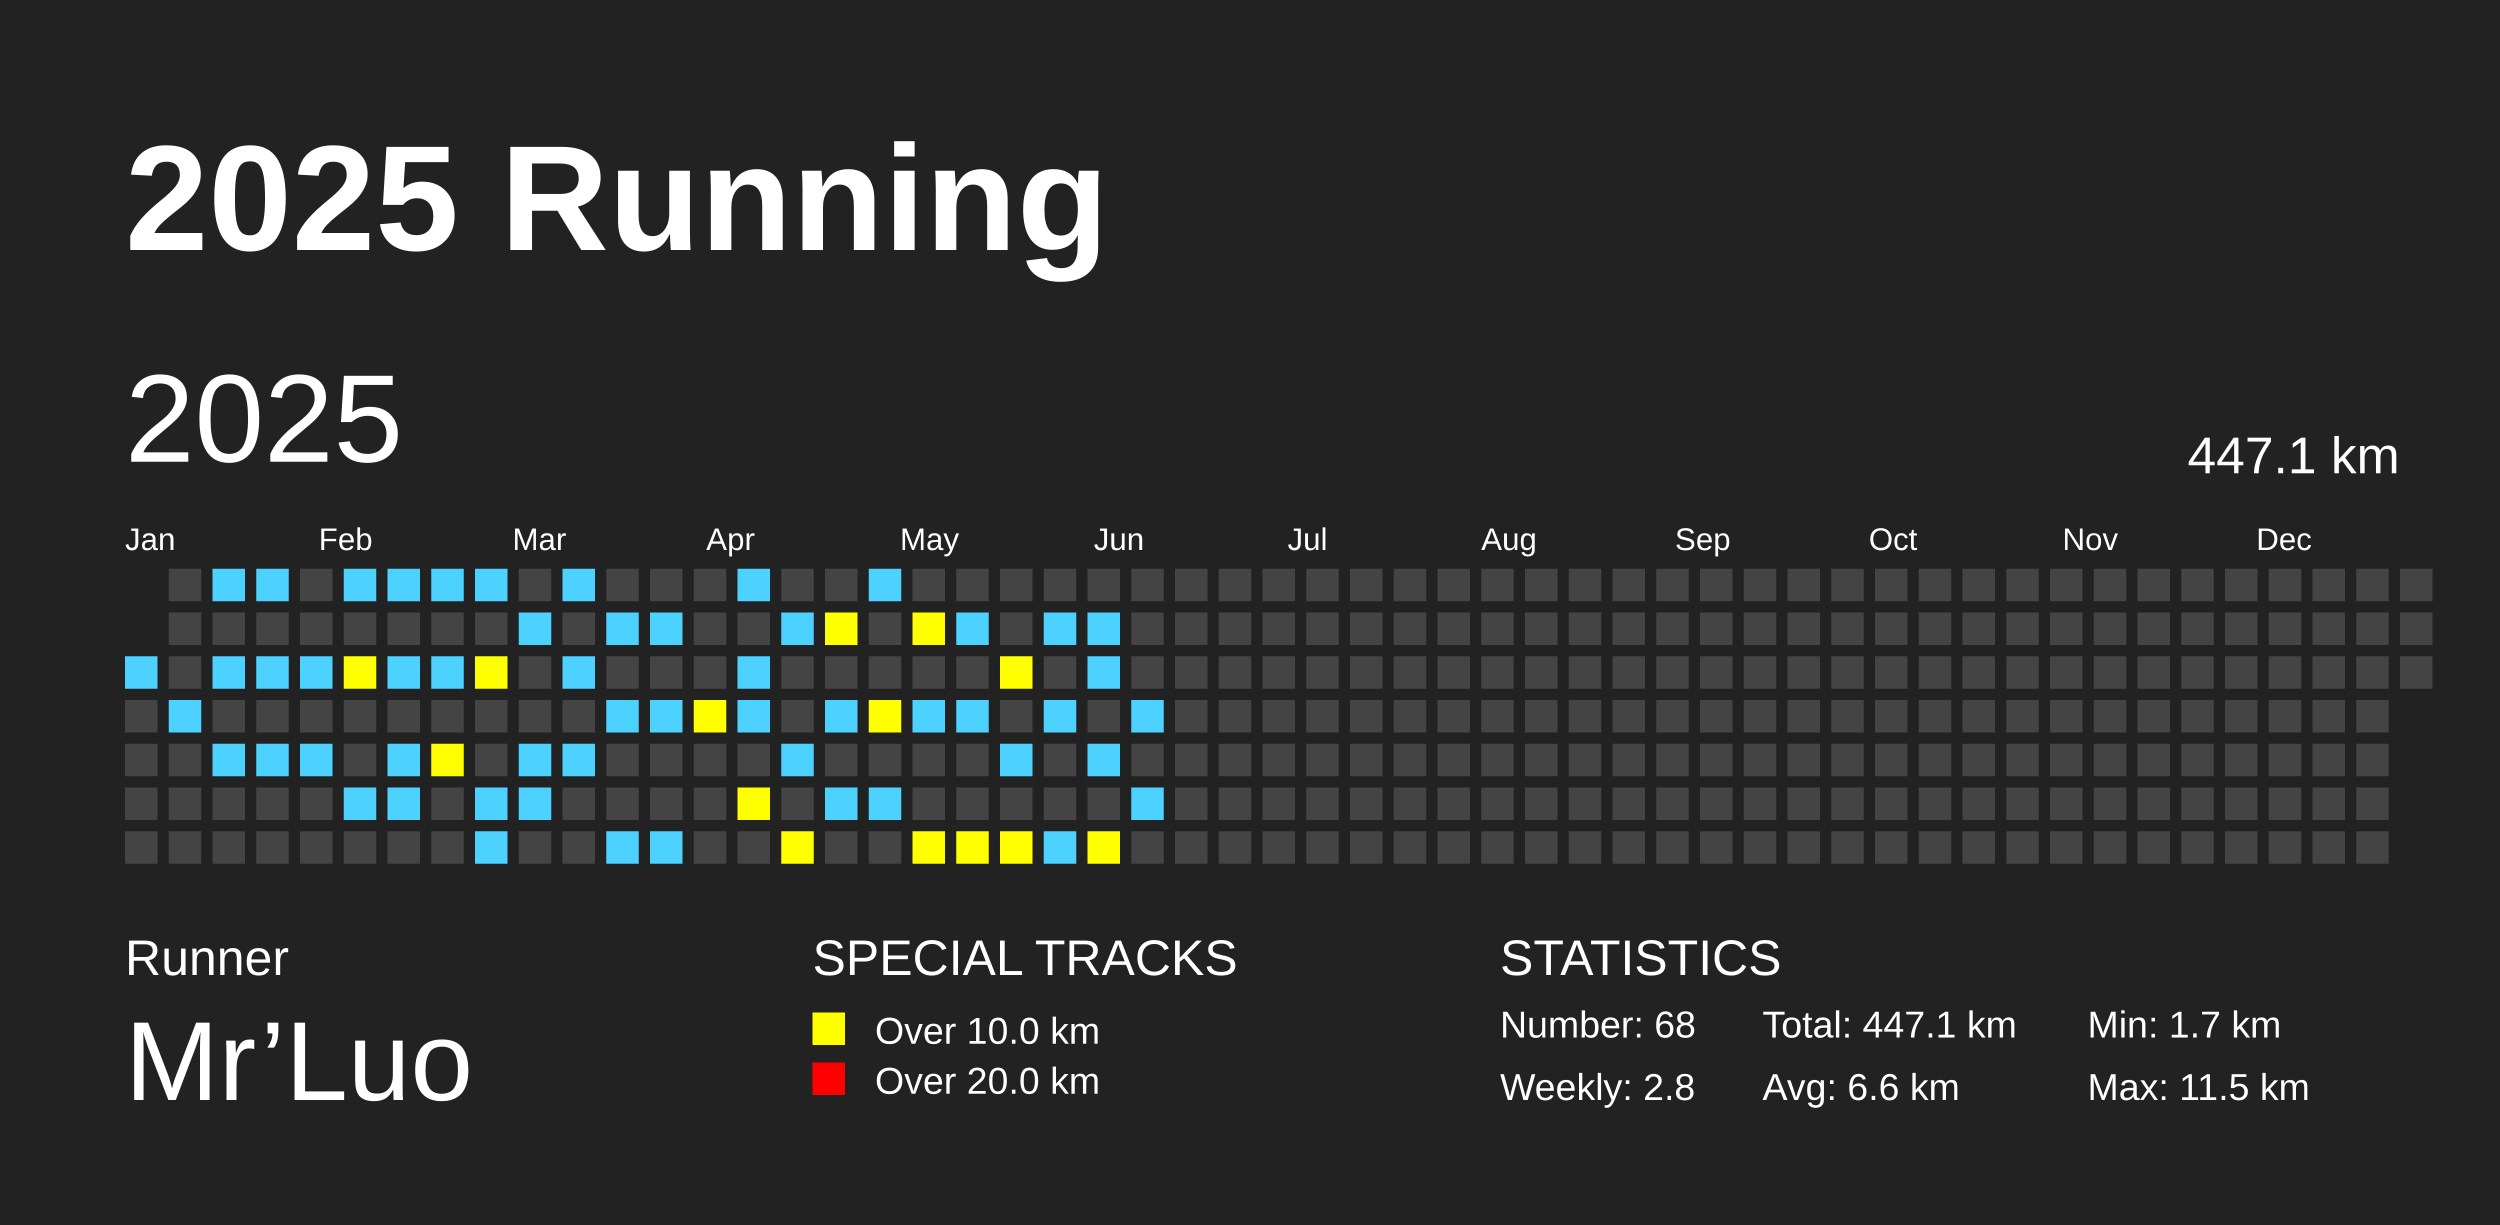
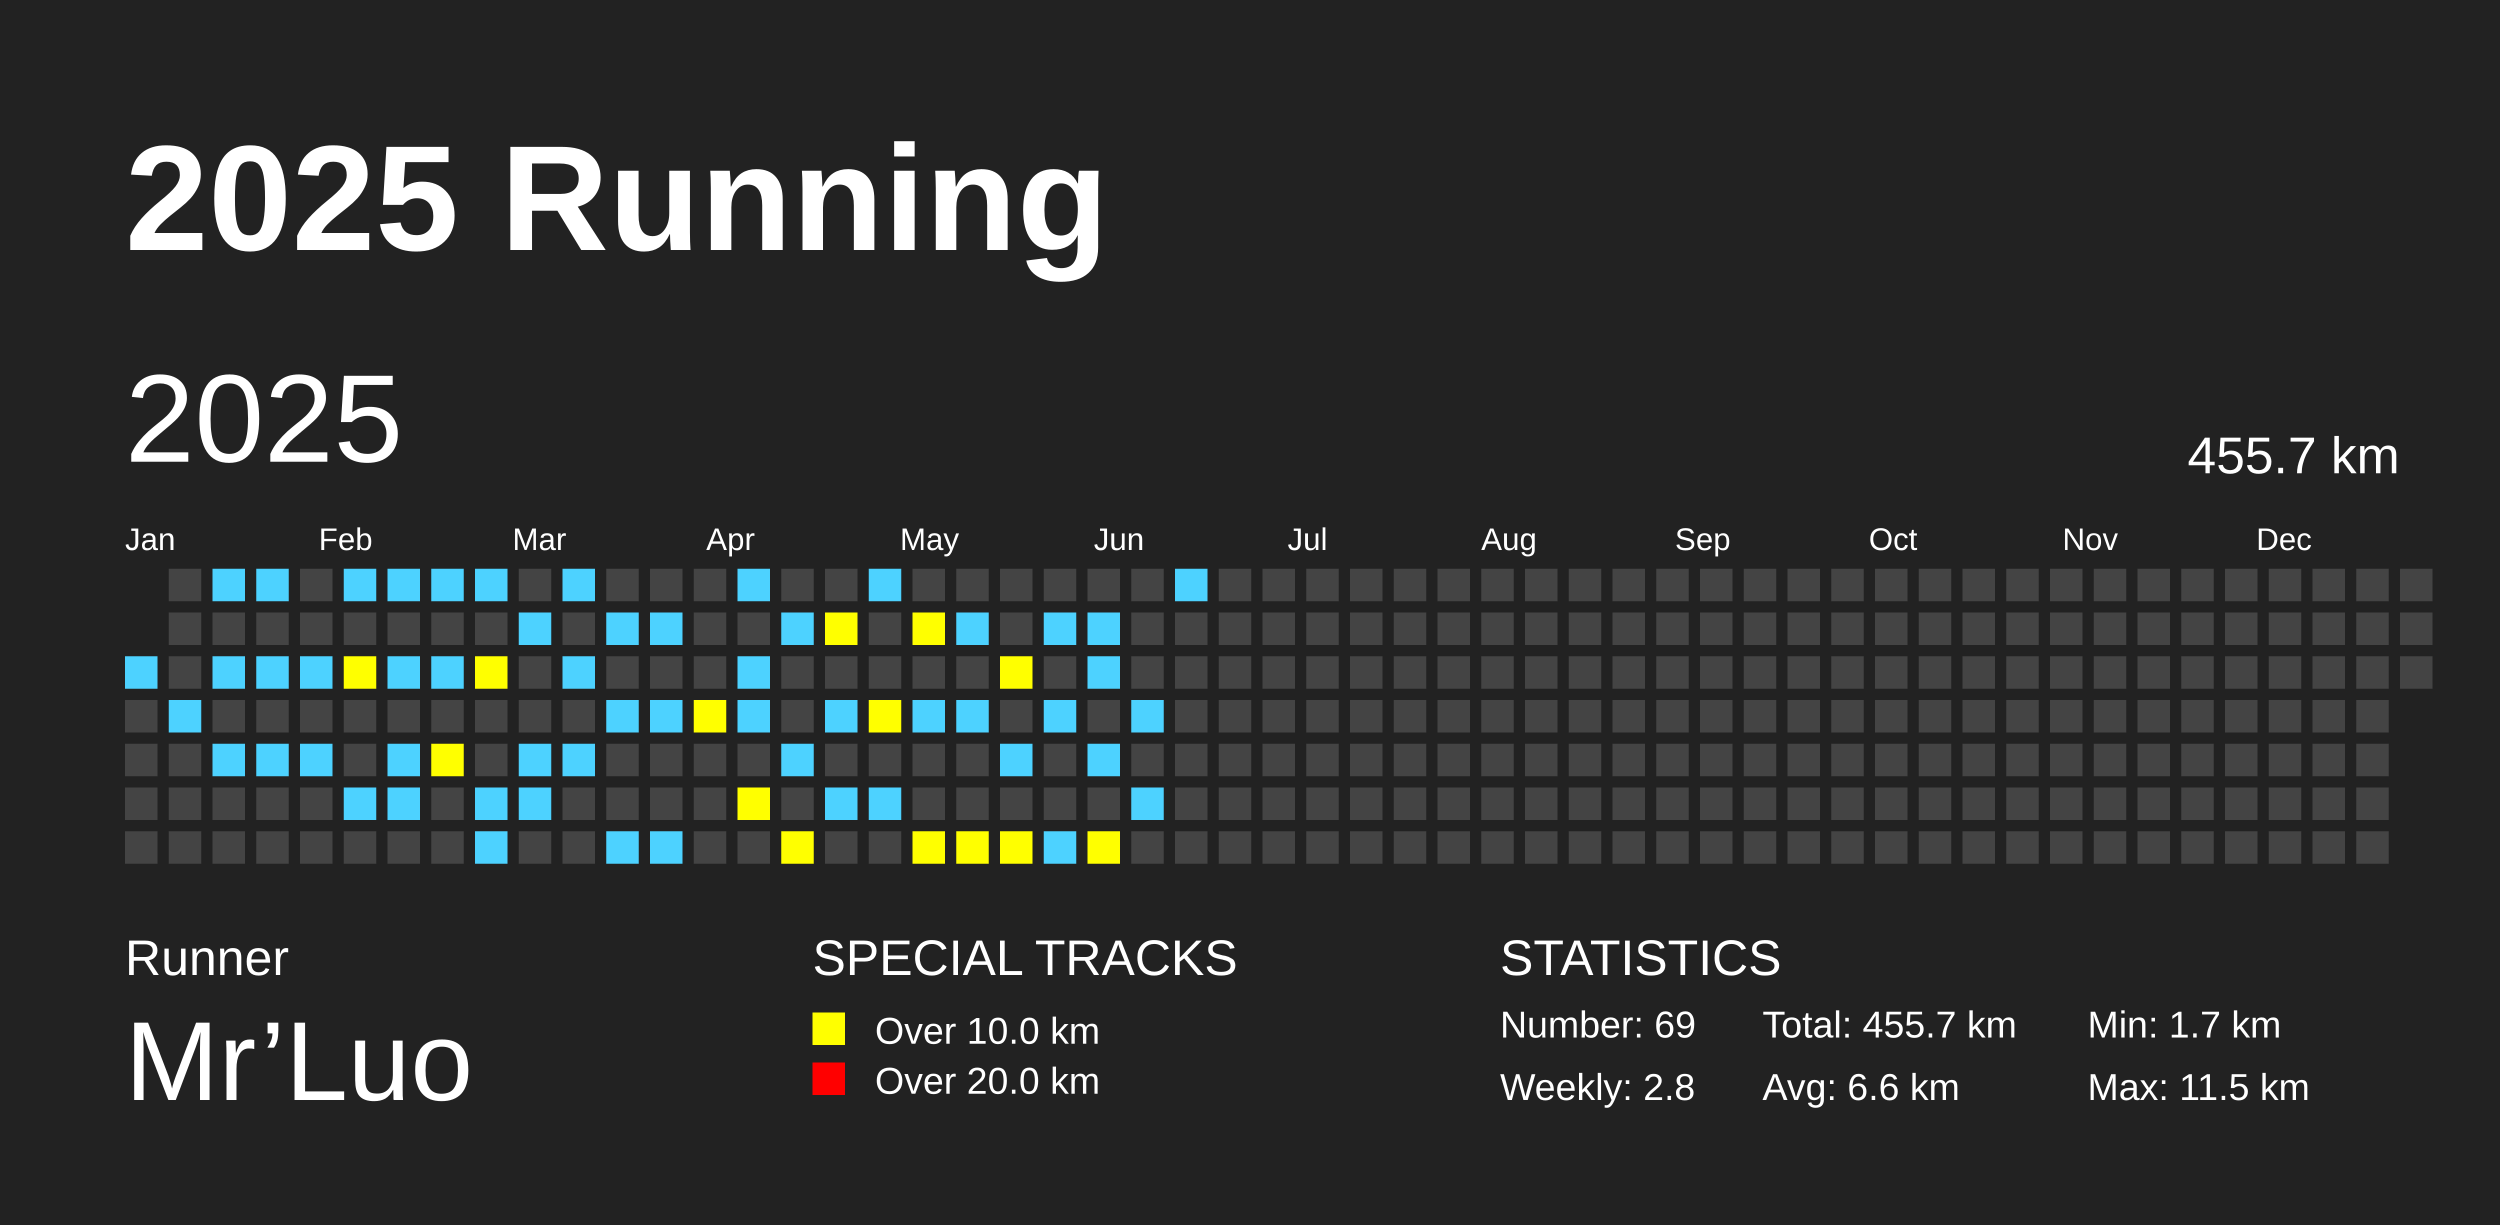
<svg xmlns="http://www.w3.org/2000/svg" baseProfile="full" height="98mm" version="1.1" viewBox="0,0,200,98" width="200mm">
  <defs />
  <rect fill="#222222" height="98" width="200" x="0" y="0" />
  <text fill="#FFFFFF" style="font-size:12px; font-family:Arial; font-weight:bold;" x="10" y="20">2025 Running</text>
  <text fill="#FFFFFF" style="font-size:4px; font-family:Arial" x="10" y="78">Runner</text>
  <text fill="#FFFFFF" style="font-size:9px; font-family:Arial" x="10" y="88">Mr’Luo</text>
  <text fill="#FFFFFF" style="font-size:4px; font-family:Arial" x="65" y="78">SPECIAL TRACKS</text>
  <rect fill="yellow" height="2.6" width="2.6" x="65" y="81" />
  <text fill="#FFFFFF" style="font-size:3px; font-family:Arial" x="70" y="83.5">Over 10.0 km</text>
  <rect fill="red" height="2.6" width="2.6" x="65" y="85" />
  <text fill="#FFFFFF" style="font-size:3px; font-family:Arial" x="70" y="87.5">Over 20.0 km</text>
  <text fill="#FFFFFF" style="font-size:4px; font-family:Arial" x="120" y="78">STATISTICS</text>
-   <text fill="#FFFFFF" style="font-size:3px; font-family:Arial" x="120" y="83">Number: 68</text>
+   <text fill="#FFFFFF" style="font-size:3px; font-family:Arial" x="120" y="83">Number: 69</text>
  <text fill="#FFFFFF" style="font-size:3px; font-family:Arial" x="120" y="88">Weekly: 2.8</text>
-   <text fill="#FFFFFF" style="font-size:3px; font-family:Arial" x="141" y="83">Total: 447.1 km</text>
+   <text fill="#FFFFFF" style="font-size:3px; font-family:Arial" x="141" y="83">Total: 455.7 km</text>
  <text fill="#FFFFFF" style="font-size:3px; font-family:Arial" x="141" y="88">Avg: 6.6 km</text>
  <text fill="#FFFFFF" style="font-size:3px; font-family:Arial" x="167" y="83">Min: 1.7 km</text>
  <text fill="#FFFFFF" style="font-size:3px; font-family:Arial" x="167" y="88">Max: 11.5 km</text>
  <text dominant-baseline="hanging" fill="#FFFFFF" style="font-size:10.0px; font-family:Arial;" x="10" y="30">2025</text>
-   <text dominant-baseline="hanging" fill="#FFFFFF" style="font-size:4.125px; font-family:Arial;" x="175" y="35">447.1 km</text>
+   <text dominant-baseline="hanging" fill="#FFFFFF" style="font-size:4.125px; font-family:Arial;" x="175" y="35">455.7 km</text>
  <text fill="#FFFFFF" style="font-size:2.5px; font-family:Arial" x="10.0" y="44">Jan</text>
  <text fill="#FFFFFF" style="font-size:2.5px; font-family:Arial" x="25.5" y="44">Feb</text>
  <text fill="#FFFFFF" style="font-size:2.5px; font-family:Arial" x="41.0" y="44">Mar</text>
  <text fill="#FFFFFF" style="font-size:2.5px; font-family:Arial" x="56.5" y="44">Apr</text>
  <text fill="#FFFFFF" style="font-size:2.5px; font-family:Arial" x="72.0" y="44">May</text>
  <text fill="#FFFFFF" style="font-size:2.5px; font-family:Arial" x="87.5" y="44">Jun</text>
  <text fill="#FFFFFF" style="font-size:2.5px; font-family:Arial" x="103.0" y="44">Jul</text>
  <text fill="#FFFFFF" style="font-size:2.5px; font-family:Arial" x="118.5" y="44">Aug</text>
  <text fill="#FFFFFF" style="font-size:2.5px; font-family:Arial" x="134.0" y="44">Sep</text>
  <text fill="#FFFFFF" style="font-size:2.5px; font-family:Arial" x="149.5" y="44">Oct</text>
  <text fill="#FFFFFF" style="font-size:2.5px; font-family:Arial" x="165.0" y="44">Nov</text>
  <text fill="#FFFFFF" style="font-size:2.5px; font-family:Arial" x="180.5" y="44">Dec</text>
  <rect fill="#4DD2FF" height="2.6" width="2.6" x="10.0" y="52.5" />
  <rect fill="#444444" height="2.6" width="2.6" x="10.0" y="56.0" />
  <rect fill="#444444" height="2.6" width="2.6" x="10.0" y="59.5" />
  <rect fill="#444444" height="2.6" width="2.6" x="10.0" y="63.0" />
  <rect fill="#444444" height="2.6" width="2.6" x="10.0" y="66.5" />
  <rect fill="#444444" height="2.6" width="2.6" x="13.5" y="45.5" />
  <rect fill="#444444" height="2.6" width="2.6" x="13.5" y="49.0" />
  <rect fill="#444444" height="2.6" width="2.6" x="13.5" y="52.5" />
  <rect fill="#4DD2FF" height="2.6" width="2.6" x="13.5" y="56.0" />
  <rect fill="#444444" height="2.6" width="2.6" x="13.5" y="59.5" />
  <rect fill="#444444" height="2.6" width="2.6" x="13.5" y="63.0" />
  <rect fill="#444444" height="2.6" width="2.6" x="13.5" y="66.5" />
  <rect fill="#4DD2FF" height="2.6" width="2.6" x="17.0" y="45.5" />
  <rect fill="#444444" height="2.6" width="2.6" x="17.0" y="49.0" />
  <rect fill="#4DD2FF" height="2.6" width="2.6" x="17.0" y="52.5" />
  <rect fill="#444444" height="2.6" width="2.6" x="17.0" y="56.0" />
  <rect fill="#4DD2FF" height="2.6" width="2.6" x="17.0" y="59.5" />
  <rect fill="#444444" height="2.6" width="2.6" x="17.0" y="63.0" />
  <rect fill="#444444" height="2.6" width="2.6" x="17.0" y="66.5" />
  <rect fill="#4DD2FF" height="2.6" width="2.6" x="20.5" y="45.5" />
  <rect fill="#444444" height="2.6" width="2.6" x="20.5" y="49.0" />
  <rect fill="#4DD2FF" height="2.6" width="2.6" x="20.5" y="52.5" />
  <rect fill="#444444" height="2.6" width="2.6" x="20.5" y="56.0" />
  <rect fill="#4DD2FF" height="2.6" width="2.6" x="20.5" y="59.5" />
  <rect fill="#444444" height="2.6" width="2.6" x="20.5" y="63.0" />
  <rect fill="#444444" height="2.6" width="2.6" x="20.5" y="66.5" />
  <rect fill="#444444" height="2.6" width="2.6" x="24.0" y="45.5" />
  <rect fill="#444444" height="2.6" width="2.6" x="24.0" y="49.0" />
  <rect fill="#4DD2FF" height="2.6" width="2.6" x="24.0" y="52.5" />
  <rect fill="#444444" height="2.6" width="2.6" x="24.0" y="56.0" />
  <rect fill="#4DD2FF" height="2.6" width="2.6" x="24.0" y="59.5" />
  <rect fill="#444444" height="2.6" width="2.6" x="24.0" y="63.0" />
  <rect fill="#444444" height="2.6" width="2.6" x="24.0" y="66.5" />
  <rect fill="#4DD2FF" height="2.6" width="2.6" x="27.5" y="45.5" />
  <rect fill="#444444" height="2.6" width="2.6" x="27.5" y="49.0" />
  <rect fill="yellow" height="2.6" width="2.6" x="27.5" y="52.5" />
  <rect fill="#444444" height="2.6" width="2.6" x="27.5" y="56.0" />
  <rect fill="#444444" height="2.6" width="2.6" x="27.5" y="59.5" />
  <rect fill="#4DD2FF" height="2.6" width="2.6" x="27.5" y="63.0" />
  <rect fill="#444444" height="2.6" width="2.6" x="27.5" y="66.5" />
  <rect fill="#4DD2FF" height="2.6" width="2.6" x="31.0" y="45.5" />
  <rect fill="#444444" height="2.6" width="2.6" x="31.0" y="49.0" />
  <rect fill="#4DD2FF" height="2.6" width="2.6" x="31.0" y="52.5" />
  <rect fill="#444444" height="2.6" width="2.6" x="31.0" y="56.0" />
  <rect fill="#4DD2FF" height="2.6" width="2.6" x="31.0" y="59.5" />
  <rect fill="#4DD2FF" height="2.6" width="2.6" x="31.0" y="63.0" />
  <rect fill="#444444" height="2.6" width="2.6" x="31.0" y="66.5" />
  <rect fill="#4DD2FF" height="2.6" width="2.6" x="34.5" y="45.5" />
  <rect fill="#444444" height="2.6" width="2.6" x="34.5" y="49.0" />
  <rect fill="#4DD2FF" height="2.6" width="2.6" x="34.5" y="52.5" />
  <rect fill="#444444" height="2.6" width="2.6" x="34.5" y="56.0" />
  <rect fill="yellow" height="2.6" width="2.6" x="34.5" y="59.5" />
  <rect fill="#444444" height="2.6" width="2.6" x="34.5" y="63.0" />
  <rect fill="#444444" height="2.6" width="2.6" x="34.5" y="66.5" />
  <rect fill="#4DD2FF" height="2.6" width="2.6" x="38.0" y="45.5" />
  <rect fill="#444444" height="2.6" width="2.6" x="38.0" y="49.0" />
  <rect fill="yellow" height="2.6" width="2.6" x="38.0" y="52.5" />
  <rect fill="#444444" height="2.6" width="2.6" x="38.0" y="56.0" />
  <rect fill="#444444" height="2.6" width="2.6" x="38.0" y="59.5" />
  <rect fill="#4DD2FF" height="2.6" width="2.6" x="38.0" y="63.0" />
  <rect fill="#4DD2FF" height="2.6" width="2.6" x="38.0" y="66.5" />
  <rect fill="#444444" height="2.6" width="2.6" x="41.5" y="45.5" />
  <rect fill="#4DD2FF" height="2.6" width="2.6" x="41.5" y="49.0" />
  <rect fill="#444444" height="2.6" width="2.6" x="41.5" y="52.5" />
  <rect fill="#444444" height="2.6" width="2.6" x="41.5" y="56.0" />
  <rect fill="#4DD2FF" height="2.6" width="2.6" x="41.5" y="59.5" />
  <rect fill="#4DD2FF" height="2.6" width="2.6" x="41.5" y="63.0" />
  <rect fill="#444444" height="2.6" width="2.6" x="41.5" y="66.5" />
  <rect fill="#4DD2FF" height="2.6" width="2.6" x="45.0" y="45.5" />
  <rect fill="#444444" height="2.6" width="2.6" x="45.0" y="49.0" />
  <rect fill="#4DD2FF" height="2.6" width="2.6" x="45.0" y="52.5" />
  <rect fill="#444444" height="2.6" width="2.6" x="45.0" y="56.0" />
  <rect fill="#4DD2FF" height="2.6" width="2.6" x="45.0" y="59.5" />
  <rect fill="#444444" height="2.6" width="2.6" x="45.0" y="63.0" />
  <rect fill="#444444" height="2.6" width="2.6" x="45.0" y="66.5" />
  <rect fill="#444444" height="2.6" width="2.6" x="48.5" y="45.5" />
  <rect fill="#4DD2FF" height="2.6" width="2.6" x="48.5" y="49.0" />
  <rect fill="#444444" height="2.6" width="2.6" x="48.5" y="52.5" />
  <rect fill="#4DD2FF" height="2.6" width="2.6" x="48.5" y="56.0" />
  <rect fill="#444444" height="2.6" width="2.6" x="48.5" y="59.5" />
  <rect fill="#444444" height="2.6" width="2.6" x="48.5" y="63.0" />
  <rect fill="#4DD2FF" height="2.6" width="2.6" x="48.5" y="66.5" />
  <rect fill="#444444" height="2.6" width="2.6" x="52.0" y="45.5" />
  <rect fill="#4DD2FF" height="2.6" width="2.6" x="52.0" y="49.0" />
  <rect fill="#444444" height="2.6" width="2.6" x="52.0" y="52.5" />
  <rect fill="#4DD2FF" height="2.6" width="2.6" x="52.0" y="56.0" />
  <rect fill="#444444" height="2.6" width="2.6" x="52.0" y="59.5" />
  <rect fill="#444444" height="2.6" width="2.6" x="52.0" y="63.0" />
  <rect fill="#4DD2FF" height="2.6" width="2.6" x="52.0" y="66.5" />
  <rect fill="#444444" height="2.6" width="2.6" x="55.5" y="45.5" />
  <rect fill="#444444" height="2.6" width="2.6" x="55.5" y="49.0" />
  <rect fill="#444444" height="2.6" width="2.6" x="55.5" y="52.5" />
  <rect fill="yellow" height="2.6" width="2.6" x="55.5" y="56.0" />
  <rect fill="#444444" height="2.6" width="2.6" x="55.5" y="59.5" />
  <rect fill="#444444" height="2.6" width="2.6" x="55.5" y="63.0" />
  <rect fill="#444444" height="2.6" width="2.6" x="55.5" y="66.5" />
  <rect fill="#4DD2FF" height="2.6" width="2.6" x="59.0" y="45.5" />
  <rect fill="#444444" height="2.6" width="2.6" x="59.0" y="49.0" />
  <rect fill="#4DD2FF" height="2.6" width="2.6" x="59.0" y="52.5" />
  <rect fill="#4DD2FF" height="2.6" width="2.6" x="59.0" y="56.0" />
  <rect fill="#444444" height="2.6" width="2.6" x="59.0" y="59.5" />
  <rect fill="yellow" height="2.6" width="2.6" x="59.0" y="63.0" />
  <rect fill="#444444" height="2.6" width="2.6" x="59.0" y="66.5" />
  <rect fill="#444444" height="2.6" width="2.6" x="62.5" y="45.5" />
  <rect fill="#4DD2FF" height="2.6" width="2.6" x="62.5" y="49.0" />
  <rect fill="#444444" height="2.6" width="2.6" x="62.5" y="52.5" />
  <rect fill="#444444" height="2.6" width="2.6" x="62.5" y="56.0" />
  <rect fill="#4DD2FF" height="2.6" width="2.6" x="62.5" y="59.5" />
  <rect fill="#444444" height="2.6" width="2.6" x="62.5" y="63.0" />
  <rect fill="yellow" height="2.6" width="2.6" x="62.5" y="66.5" />
  <rect fill="#444444" height="2.6" width="2.6" x="66.0" y="45.5" />
  <rect fill="yellow" height="2.6" width="2.6" x="66.0" y="49.0" />
  <rect fill="#444444" height="2.6" width="2.6" x="66.0" y="52.5" />
  <rect fill="#4DD2FF" height="2.6" width="2.6" x="66.0" y="56.0" />
  <rect fill="#444444" height="2.6" width="2.6" x="66.0" y="59.5" />
  <rect fill="#4DD2FF" height="2.6" width="2.6" x="66.0" y="63.0" />
  <rect fill="#444444" height="2.6" width="2.6" x="66.0" y="66.5" />
  <rect fill="#4DD2FF" height="2.6" width="2.6" x="69.5" y="45.5" />
  <rect fill="#444444" height="2.6" width="2.6" x="69.5" y="49.0" />
  <rect fill="#444444" height="2.6" width="2.6" x="69.5" y="52.5" />
  <rect fill="yellow" height="2.6" width="2.6" x="69.5" y="56.0" />
  <rect fill="#444444" height="2.6" width="2.6" x="69.5" y="59.5" />
  <rect fill="#4DD2FF" height="2.6" width="2.6" x="69.5" y="63.0" />
  <rect fill="#444444" height="2.6" width="2.6" x="69.5" y="66.5" />
  <rect fill="#444444" height="2.6" width="2.6" x="73.0" y="45.5" />
  <rect fill="yellow" height="2.6" width="2.6" x="73.0" y="49.0" />
  <rect fill="#444444" height="2.6" width="2.6" x="73.0" y="52.5" />
  <rect fill="#4DD2FF" height="2.6" width="2.6" x="73.0" y="56.0" />
  <rect fill="#444444" height="2.6" width="2.6" x="73.0" y="59.5" />
  <rect fill="#444444" height="2.6" width="2.6" x="73.0" y="63.0" />
  <rect fill="yellow" height="2.6" width="2.6" x="73.0" y="66.5" />
  <rect fill="#444444" height="2.6" width="2.6" x="76.5" y="45.5" />
  <rect fill="#4DD2FF" height="2.6" width="2.6" x="76.5" y="49.0" />
  <rect fill="#444444" height="2.6" width="2.6" x="76.5" y="52.5" />
  <rect fill="#4DD2FF" height="2.6" width="2.6" x="76.5" y="56.0" />
  <rect fill="#444444" height="2.6" width="2.6" x="76.5" y="59.5" />
  <rect fill="#444444" height="2.6" width="2.6" x="76.5" y="63.0" />
  <rect fill="yellow" height="2.6" width="2.6" x="76.5" y="66.5" />
  <rect fill="#444444" height="2.6" width="2.6" x="80.0" y="45.5" />
  <rect fill="#444444" height="2.6" width="2.6" x="80.0" y="49.0" />
  <rect fill="yellow" height="2.6" width="2.6" x="80.0" y="52.5" />
  <rect fill="#444444" height="2.6" width="2.6" x="80.0" y="56.0" />
  <rect fill="#4DD2FF" height="2.6" width="2.6" x="80.0" y="59.5" />
  <rect fill="#444444" height="2.6" width="2.6" x="80.0" y="63.0" />
  <rect fill="yellow" height="2.6" width="2.6" x="80.0" y="66.5" />
  <rect fill="#444444" height="2.6" width="2.6" x="83.5" y="45.5" />
  <rect fill="#4DD2FF" height="2.6" width="2.6" x="83.5" y="49.0" />
  <rect fill="#444444" height="2.6" width="2.6" x="83.5" y="52.5" />
  <rect fill="#4DD2FF" height="2.6" width="2.6" x="83.5" y="56.0" />
  <rect fill="#444444" height="2.6" width="2.6" x="83.5" y="59.5" />
  <rect fill="#444444" height="2.6" width="2.6" x="83.5" y="63.0" />
  <rect fill="#4DD2FF" height="2.6" width="2.6" x="83.5" y="66.5" />
  <rect fill="#444444" height="2.6" width="2.6" x="87.0" y="45.5" />
  <rect fill="#4DD2FF" height="2.6" width="2.6" x="87.0" y="49.0" />
  <rect fill="#4DD2FF" height="2.6" width="2.6" x="87.0" y="52.5" />
  <rect fill="#444444" height="2.6" width="2.6" x="87.0" y="56.0" />
  <rect fill="#4DD2FF" height="2.6" width="2.6" x="87.0" y="59.5" />
  <rect fill="#444444" height="2.6" width="2.6" x="87.0" y="63.0" />
  <rect fill="yellow" height="2.6" width="2.6" x="87.0" y="66.5" />
  <rect fill="#444444" height="2.6" width="2.6" x="90.5" y="45.5" />
  <rect fill="#444444" height="2.6" width="2.6" x="90.5" y="49.0" />
  <rect fill="#444444" height="2.6" width="2.6" x="90.5" y="52.5" />
  <rect fill="#4DD2FF" height="2.6" width="2.6" x="90.5" y="56.0" />
  <rect fill="#444444" height="2.6" width="2.6" x="90.5" y="59.5" />
  <rect fill="#4DD2FF" height="2.6" width="2.6" x="90.5" y="63.0" />
  <rect fill="#444444" height="2.6" width="2.6" x="90.5" y="66.5" />
-   <rect fill="#444444" height="2.6" width="2.6" x="94.0" y="45.5" />
+   <rect fill="#4DD2FF" height="2.6" width="2.6" x="94.0" y="45.5" />
  <rect fill="#444444" height="2.6" width="2.6" x="94.0" y="49.0" />
  <rect fill="#444444" height="2.6" width="2.6" x="94.0" y="52.5" />
  <rect fill="#444444" height="2.6" width="2.6" x="94.0" y="56.0" />
  <rect fill="#444444" height="2.6" width="2.6" x="94.0" y="59.5" />
  <rect fill="#444444" height="2.6" width="2.6" x="94.0" y="63.0" />
  <rect fill="#444444" height="2.6" width="2.6" x="94.0" y="66.5" />
  <rect fill="#444444" height="2.6" width="2.6" x="97.5" y="45.5" />
  <rect fill="#444444" height="2.6" width="2.6" x="97.5" y="49.0" />
  <rect fill="#444444" height="2.6" width="2.6" x="97.5" y="52.5" />
  <rect fill="#444444" height="2.6" width="2.6" x="97.5" y="56.0" />
  <rect fill="#444444" height="2.6" width="2.6" x="97.5" y="59.5" />
  <rect fill="#444444" height="2.6" width="2.6" x="97.5" y="63.0" />
  <rect fill="#444444" height="2.6" width="2.6" x="97.5" y="66.5" />
  <rect fill="#444444" height="2.6" width="2.6" x="101.0" y="45.5" />
  <rect fill="#444444" height="2.6" width="2.6" x="101.0" y="49.0" />
  <rect fill="#444444" height="2.6" width="2.6" x="101.0" y="52.5" />
  <rect fill="#444444" height="2.6" width="2.6" x="101.0" y="56.0" />
  <rect fill="#444444" height="2.6" width="2.6" x="101.0" y="59.5" />
  <rect fill="#444444" height="2.6" width="2.6" x="101.0" y="63.0" />
  <rect fill="#444444" height="2.6" width="2.6" x="101.0" y="66.5" />
  <rect fill="#444444" height="2.6" width="2.6" x="104.5" y="45.5" />
  <rect fill="#444444" height="2.6" width="2.6" x="104.5" y="49.0" />
  <rect fill="#444444" height="2.6" width="2.6" x="104.5" y="52.5" />
  <rect fill="#444444" height="2.6" width="2.6" x="104.5" y="56.0" />
  <rect fill="#444444" height="2.6" width="2.6" x="104.5" y="59.5" />
  <rect fill="#444444" height="2.6" width="2.6" x="104.5" y="63.0" />
  <rect fill="#444444" height="2.6" width="2.6" x="104.5" y="66.5" />
  <rect fill="#444444" height="2.6" width="2.6" x="108.0" y="45.5" />
  <rect fill="#444444" height="2.6" width="2.6" x="108.0" y="49.0" />
  <rect fill="#444444" height="2.6" width="2.6" x="108.0" y="52.5" />
  <rect fill="#444444" height="2.6" width="2.6" x="108.0" y="56.0" />
  <rect fill="#444444" height="2.6" width="2.6" x="108.0" y="59.5" />
  <rect fill="#444444" height="2.6" width="2.6" x="108.0" y="63.0" />
  <rect fill="#444444" height="2.6" width="2.6" x="108.0" y="66.5" />
  <rect fill="#444444" height="2.6" width="2.6" x="111.5" y="45.5" />
  <rect fill="#444444" height="2.6" width="2.6" x="111.5" y="49.0" />
  <rect fill="#444444" height="2.6" width="2.6" x="111.5" y="52.5" />
  <rect fill="#444444" height="2.6" width="2.6" x="111.5" y="56.0" />
  <rect fill="#444444" height="2.6" width="2.6" x="111.5" y="59.5" />
  <rect fill="#444444" height="2.6" width="2.6" x="111.5" y="63.0" />
  <rect fill="#444444" height="2.6" width="2.6" x="111.5" y="66.5" />
  <rect fill="#444444" height="2.6" width="2.6" x="115.0" y="45.5" />
  <rect fill="#444444" height="2.6" width="2.6" x="115.0" y="49.0" />
  <rect fill="#444444" height="2.6" width="2.6" x="115.0" y="52.5" />
  <rect fill="#444444" height="2.6" width="2.6" x="115.0" y="56.0" />
  <rect fill="#444444" height="2.6" width="2.6" x="115.0" y="59.5" />
  <rect fill="#444444" height="2.6" width="2.6" x="115.0" y="63.0" />
  <rect fill="#444444" height="2.6" width="2.6" x="115.0" y="66.5" />
  <rect fill="#444444" height="2.6" width="2.6" x="118.5" y="45.5" />
  <rect fill="#444444" height="2.6" width="2.6" x="118.5" y="49.0" />
  <rect fill="#444444" height="2.6" width="2.6" x="118.5" y="52.5" />
  <rect fill="#444444" height="2.6" width="2.6" x="118.5" y="56.0" />
  <rect fill="#444444" height="2.6" width="2.6" x="118.5" y="59.5" />
  <rect fill="#444444" height="2.6" width="2.6" x="118.5" y="63.0" />
  <rect fill="#444444" height="2.6" width="2.6" x="118.5" y="66.5" />
  <rect fill="#444444" height="2.6" width="2.6" x="122.0" y="45.5" />
  <rect fill="#444444" height="2.6" width="2.6" x="122.0" y="49.0" />
  <rect fill="#444444" height="2.6" width="2.6" x="122.0" y="52.5" />
  <rect fill="#444444" height="2.6" width="2.6" x="122.0" y="56.0" />
  <rect fill="#444444" height="2.6" width="2.6" x="122.0" y="59.5" />
  <rect fill="#444444" height="2.6" width="2.6" x="122.0" y="63.0" />
  <rect fill="#444444" height="2.6" width="2.6" x="122.0" y="66.5" />
  <rect fill="#444444" height="2.6" width="2.6" x="125.5" y="45.5" />
  <rect fill="#444444" height="2.6" width="2.6" x="125.5" y="49.0" />
  <rect fill="#444444" height="2.6" width="2.6" x="125.5" y="52.5" />
  <rect fill="#444444" height="2.6" width="2.6" x="125.5" y="56.0" />
  <rect fill="#444444" height="2.6" width="2.6" x="125.5" y="59.5" />
  <rect fill="#444444" height="2.6" width="2.6" x="125.5" y="63.0" />
  <rect fill="#444444" height="2.6" width="2.6" x="125.5" y="66.5" />
  <rect fill="#444444" height="2.6" width="2.6" x="129.0" y="45.5" />
  <rect fill="#444444" height="2.6" width="2.6" x="129.0" y="49.0" />
  <rect fill="#444444" height="2.6" width="2.6" x="129.0" y="52.5" />
  <rect fill="#444444" height="2.6" width="2.6" x="129.0" y="56.0" />
  <rect fill="#444444" height="2.6" width="2.6" x="129.0" y="59.5" />
  <rect fill="#444444" height="2.6" width="2.6" x="129.0" y="63.0" />
  <rect fill="#444444" height="2.6" width="2.6" x="129.0" y="66.5" />
  <rect fill="#444444" height="2.6" width="2.6" x="132.5" y="45.5" />
  <rect fill="#444444" height="2.6" width="2.6" x="132.5" y="49.0" />
  <rect fill="#444444" height="2.6" width="2.6" x="132.5" y="52.5" />
  <rect fill="#444444" height="2.6" width="2.6" x="132.5" y="56.0" />
  <rect fill="#444444" height="2.6" width="2.6" x="132.5" y="59.5" />
  <rect fill="#444444" height="2.6" width="2.6" x="132.5" y="63.0" />
  <rect fill="#444444" height="2.6" width="2.6" x="132.5" y="66.5" />
  <rect fill="#444444" height="2.6" width="2.6" x="136.0" y="45.5" />
  <rect fill="#444444" height="2.6" width="2.6" x="136.0" y="49.0" />
  <rect fill="#444444" height="2.6" width="2.6" x="136.0" y="52.5" />
  <rect fill="#444444" height="2.6" width="2.6" x="136.0" y="56.0" />
  <rect fill="#444444" height="2.6" width="2.6" x="136.0" y="59.5" />
  <rect fill="#444444" height="2.6" width="2.6" x="136.0" y="63.0" />
  <rect fill="#444444" height="2.6" width="2.6" x="136.0" y="66.5" />
  <rect fill="#444444" height="2.6" width="2.6" x="139.5" y="45.5" />
  <rect fill="#444444" height="2.6" width="2.6" x="139.5" y="49.0" />
  <rect fill="#444444" height="2.6" width="2.6" x="139.5" y="52.5" />
  <rect fill="#444444" height="2.6" width="2.6" x="139.5" y="56.0" />
  <rect fill="#444444" height="2.6" width="2.6" x="139.5" y="59.5" />
  <rect fill="#444444" height="2.6" width="2.6" x="139.5" y="63.0" />
  <rect fill="#444444" height="2.6" width="2.6" x="139.5" y="66.5" />
  <rect fill="#444444" height="2.6" width="2.6" x="143.0" y="45.5" />
  <rect fill="#444444" height="2.6" width="2.6" x="143.0" y="49.0" />
  <rect fill="#444444" height="2.6" width="2.6" x="143.0" y="52.5" />
  <rect fill="#444444" height="2.6" width="2.6" x="143.0" y="56.0" />
  <rect fill="#444444" height="2.6" width="2.6" x="143.0" y="59.5" />
  <rect fill="#444444" height="2.6" width="2.6" x="143.0" y="63.0" />
  <rect fill="#444444" height="2.6" width="2.6" x="143.0" y="66.5" />
  <rect fill="#444444" height="2.6" width="2.6" x="146.5" y="45.5" />
  <rect fill="#444444" height="2.6" width="2.6" x="146.5" y="49.0" />
  <rect fill="#444444" height="2.6" width="2.6" x="146.5" y="52.5" />
  <rect fill="#444444" height="2.6" width="2.6" x="146.5" y="56.0" />
  <rect fill="#444444" height="2.6" width="2.6" x="146.5" y="59.5" />
  <rect fill="#444444" height="2.6" width="2.6" x="146.5" y="63.0" />
  <rect fill="#444444" height="2.6" width="2.6" x="146.5" y="66.5" />
  <rect fill="#444444" height="2.6" width="2.6" x="150.0" y="45.5" />
  <rect fill="#444444" height="2.6" width="2.6" x="150.0" y="49.0" />
  <rect fill="#444444" height="2.6" width="2.6" x="150.0" y="52.5" />
  <rect fill="#444444" height="2.6" width="2.6" x="150.0" y="56.0" />
  <rect fill="#444444" height="2.6" width="2.6" x="150.0" y="59.5" />
  <rect fill="#444444" height="2.6" width="2.6" x="150.0" y="63.0" />
  <rect fill="#444444" height="2.6" width="2.6" x="150.0" y="66.5" />
  <rect fill="#444444" height="2.6" width="2.6" x="153.5" y="45.5" />
  <rect fill="#444444" height="2.6" width="2.6" x="153.5" y="49.0" />
  <rect fill="#444444" height="2.6" width="2.6" x="153.5" y="52.5" />
  <rect fill="#444444" height="2.6" width="2.6" x="153.5" y="56.0" />
  <rect fill="#444444" height="2.6" width="2.6" x="153.5" y="59.5" />
  <rect fill="#444444" height="2.6" width="2.6" x="153.5" y="63.0" />
  <rect fill="#444444" height="2.6" width="2.6" x="153.5" y="66.5" />
  <rect fill="#444444" height="2.6" width="2.6" x="157.0" y="45.5" />
  <rect fill="#444444" height="2.6" width="2.6" x="157.0" y="49.0" />
  <rect fill="#444444" height="2.6" width="2.6" x="157.0" y="52.5" />
  <rect fill="#444444" height="2.6" width="2.6" x="157.0" y="56.0" />
  <rect fill="#444444" height="2.6" width="2.6" x="157.0" y="59.5" />
  <rect fill="#444444" height="2.6" width="2.6" x="157.0" y="63.0" />
  <rect fill="#444444" height="2.6" width="2.6" x="157.0" y="66.5" />
  <rect fill="#444444" height="2.6" width="2.6" x="160.5" y="45.5" />
  <rect fill="#444444" height="2.6" width="2.6" x="160.5" y="49.0" />
  <rect fill="#444444" height="2.6" width="2.6" x="160.5" y="52.5" />
  <rect fill="#444444" height="2.6" width="2.6" x="160.5" y="56.0" />
  <rect fill="#444444" height="2.6" width="2.6" x="160.5" y="59.5" />
  <rect fill="#444444" height="2.6" width="2.6" x="160.5" y="63.0" />
  <rect fill="#444444" height="2.6" width="2.6" x="160.5" y="66.5" />
  <rect fill="#444444" height="2.6" width="2.6" x="164.0" y="45.5" />
  <rect fill="#444444" height="2.6" width="2.6" x="164.0" y="49.0" />
  <rect fill="#444444" height="2.6" width="2.6" x="164.0" y="52.5" />
  <rect fill="#444444" height="2.6" width="2.6" x="164.0" y="56.0" />
  <rect fill="#444444" height="2.6" width="2.6" x="164.0" y="59.5" />
  <rect fill="#444444" height="2.6" width="2.6" x="164.0" y="63.0" />
  <rect fill="#444444" height="2.6" width="2.6" x="164.0" y="66.5" />
  <rect fill="#444444" height="2.6" width="2.6" x="167.5" y="45.5" />
  <rect fill="#444444" height="2.6" width="2.6" x="167.5" y="49.0" />
  <rect fill="#444444" height="2.6" width="2.6" x="167.5" y="52.5" />
  <rect fill="#444444" height="2.6" width="2.6" x="167.5" y="56.0" />
  <rect fill="#444444" height="2.6" width="2.6" x="167.5" y="59.5" />
  <rect fill="#444444" height="2.6" width="2.6" x="167.5" y="63.0" />
  <rect fill="#444444" height="2.6" width="2.6" x="167.5" y="66.5" />
  <rect fill="#444444" height="2.6" width="2.6" x="171.0" y="45.5" />
  <rect fill="#444444" height="2.6" width="2.6" x="171.0" y="49.0" />
  <rect fill="#444444" height="2.6" width="2.6" x="171.0" y="52.5" />
  <rect fill="#444444" height="2.6" width="2.6" x="171.0" y="56.0" />
  <rect fill="#444444" height="2.6" width="2.6" x="171.0" y="59.5" />
  <rect fill="#444444" height="2.6" width="2.6" x="171.0" y="63.0" />
  <rect fill="#444444" height="2.6" width="2.6" x="171.0" y="66.5" />
  <rect fill="#444444" height="2.6" width="2.6" x="174.5" y="45.5" />
  <rect fill="#444444" height="2.6" width="2.6" x="174.5" y="49.0" />
  <rect fill="#444444" height="2.6" width="2.6" x="174.5" y="52.5" />
  <rect fill="#444444" height="2.6" width="2.6" x="174.5" y="56.0" />
  <rect fill="#444444" height="2.6" width="2.6" x="174.5" y="59.5" />
  <rect fill="#444444" height="2.6" width="2.6" x="174.5" y="63.0" />
  <rect fill="#444444" height="2.6" width="2.6" x="174.5" y="66.5" />
  <rect fill="#444444" height="2.6" width="2.6" x="178.0" y="45.5" />
  <rect fill="#444444" height="2.6" width="2.6" x="178.0" y="49.0" />
  <rect fill="#444444" height="2.6" width="2.6" x="178.0" y="52.5" />
  <rect fill="#444444" height="2.6" width="2.6" x="178.0" y="56.0" />
  <rect fill="#444444" height="2.6" width="2.6" x="178.0" y="59.5" />
  <rect fill="#444444" height="2.6" width="2.6" x="178.0" y="63.0" />
  <rect fill="#444444" height="2.6" width="2.6" x="178.0" y="66.5" />
  <rect fill="#444444" height="2.6" width="2.6" x="181.5" y="45.5" />
  <rect fill="#444444" height="2.6" width="2.6" x="181.5" y="49.0" />
  <rect fill="#444444" height="2.6" width="2.6" x="181.5" y="52.5" />
  <rect fill="#444444" height="2.6" width="2.6" x="181.5" y="56.0" />
  <rect fill="#444444" height="2.6" width="2.6" x="181.5" y="59.5" />
  <rect fill="#444444" height="2.6" width="2.6" x="181.5" y="63.0" />
  <rect fill="#444444" height="2.6" width="2.6" x="181.5" y="66.5" />
  <rect fill="#444444" height="2.6" width="2.6" x="185.0" y="45.5" />
  <rect fill="#444444" height="2.6" width="2.6" x="185.0" y="49.0" />
  <rect fill="#444444" height="2.6" width="2.6" x="185.0" y="52.5" />
  <rect fill="#444444" height="2.6" width="2.6" x="185.0" y="56.0" />
  <rect fill="#444444" height="2.6" width="2.6" x="185.0" y="59.5" />
  <rect fill="#444444" height="2.6" width="2.6" x="185.0" y="63.0" />
  <rect fill="#444444" height="2.6" width="2.6" x="185.0" y="66.5" />
  <rect fill="#444444" height="2.6" width="2.6" x="188.5" y="45.5" />
  <rect fill="#444444" height="2.6" width="2.6" x="188.5" y="49.0" />
  <rect fill="#444444" height="2.6" width="2.6" x="188.5" y="52.5" />
  <rect fill="#444444" height="2.6" width="2.6" x="188.5" y="56.0" />
  <rect fill="#444444" height="2.6" width="2.6" x="188.5" y="59.5" />
  <rect fill="#444444" height="2.6" width="2.6" x="188.5" y="63.0" />
  <rect fill="#444444" height="2.6" width="2.6" x="188.5" y="66.5" />
  <rect fill="#444444" height="2.6" width="2.6" x="192.0" y="45.5" />
  <rect fill="#444444" height="2.6" width="2.6" x="192.0" y="49.0" />
  <rect fill="#444444" height="2.6" width="2.6" x="192.0" y="52.5" />
</svg>
